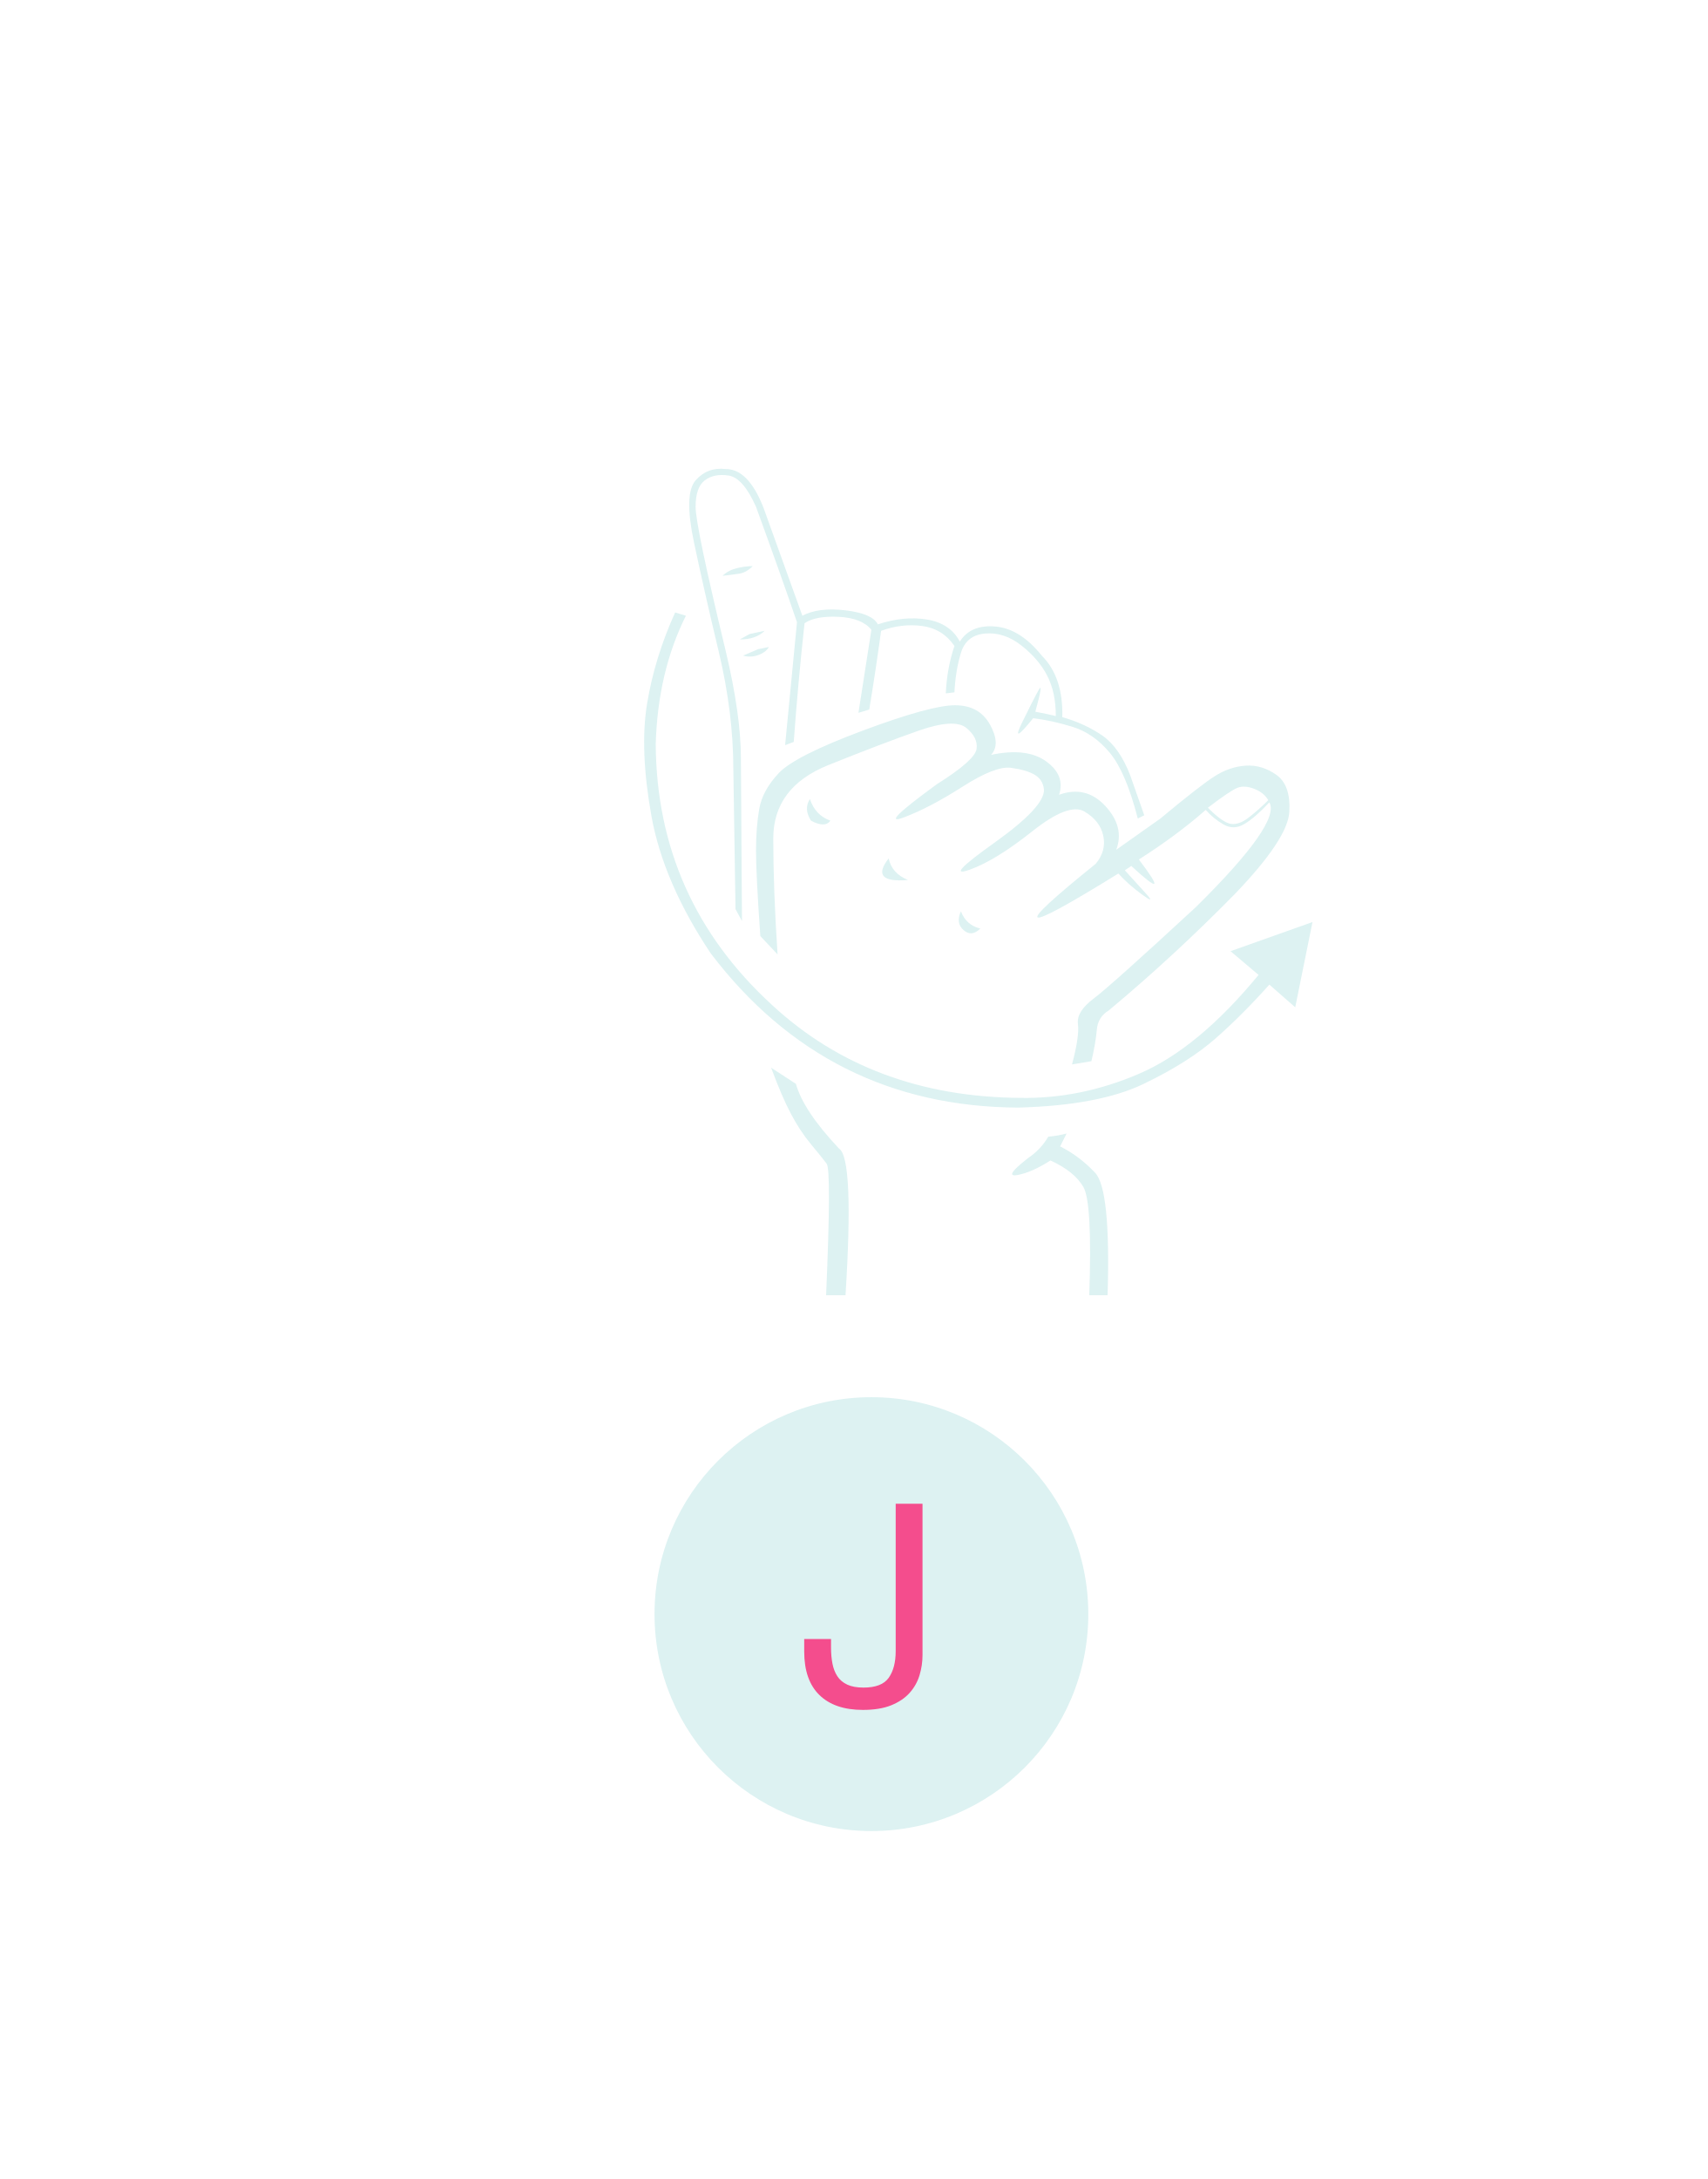
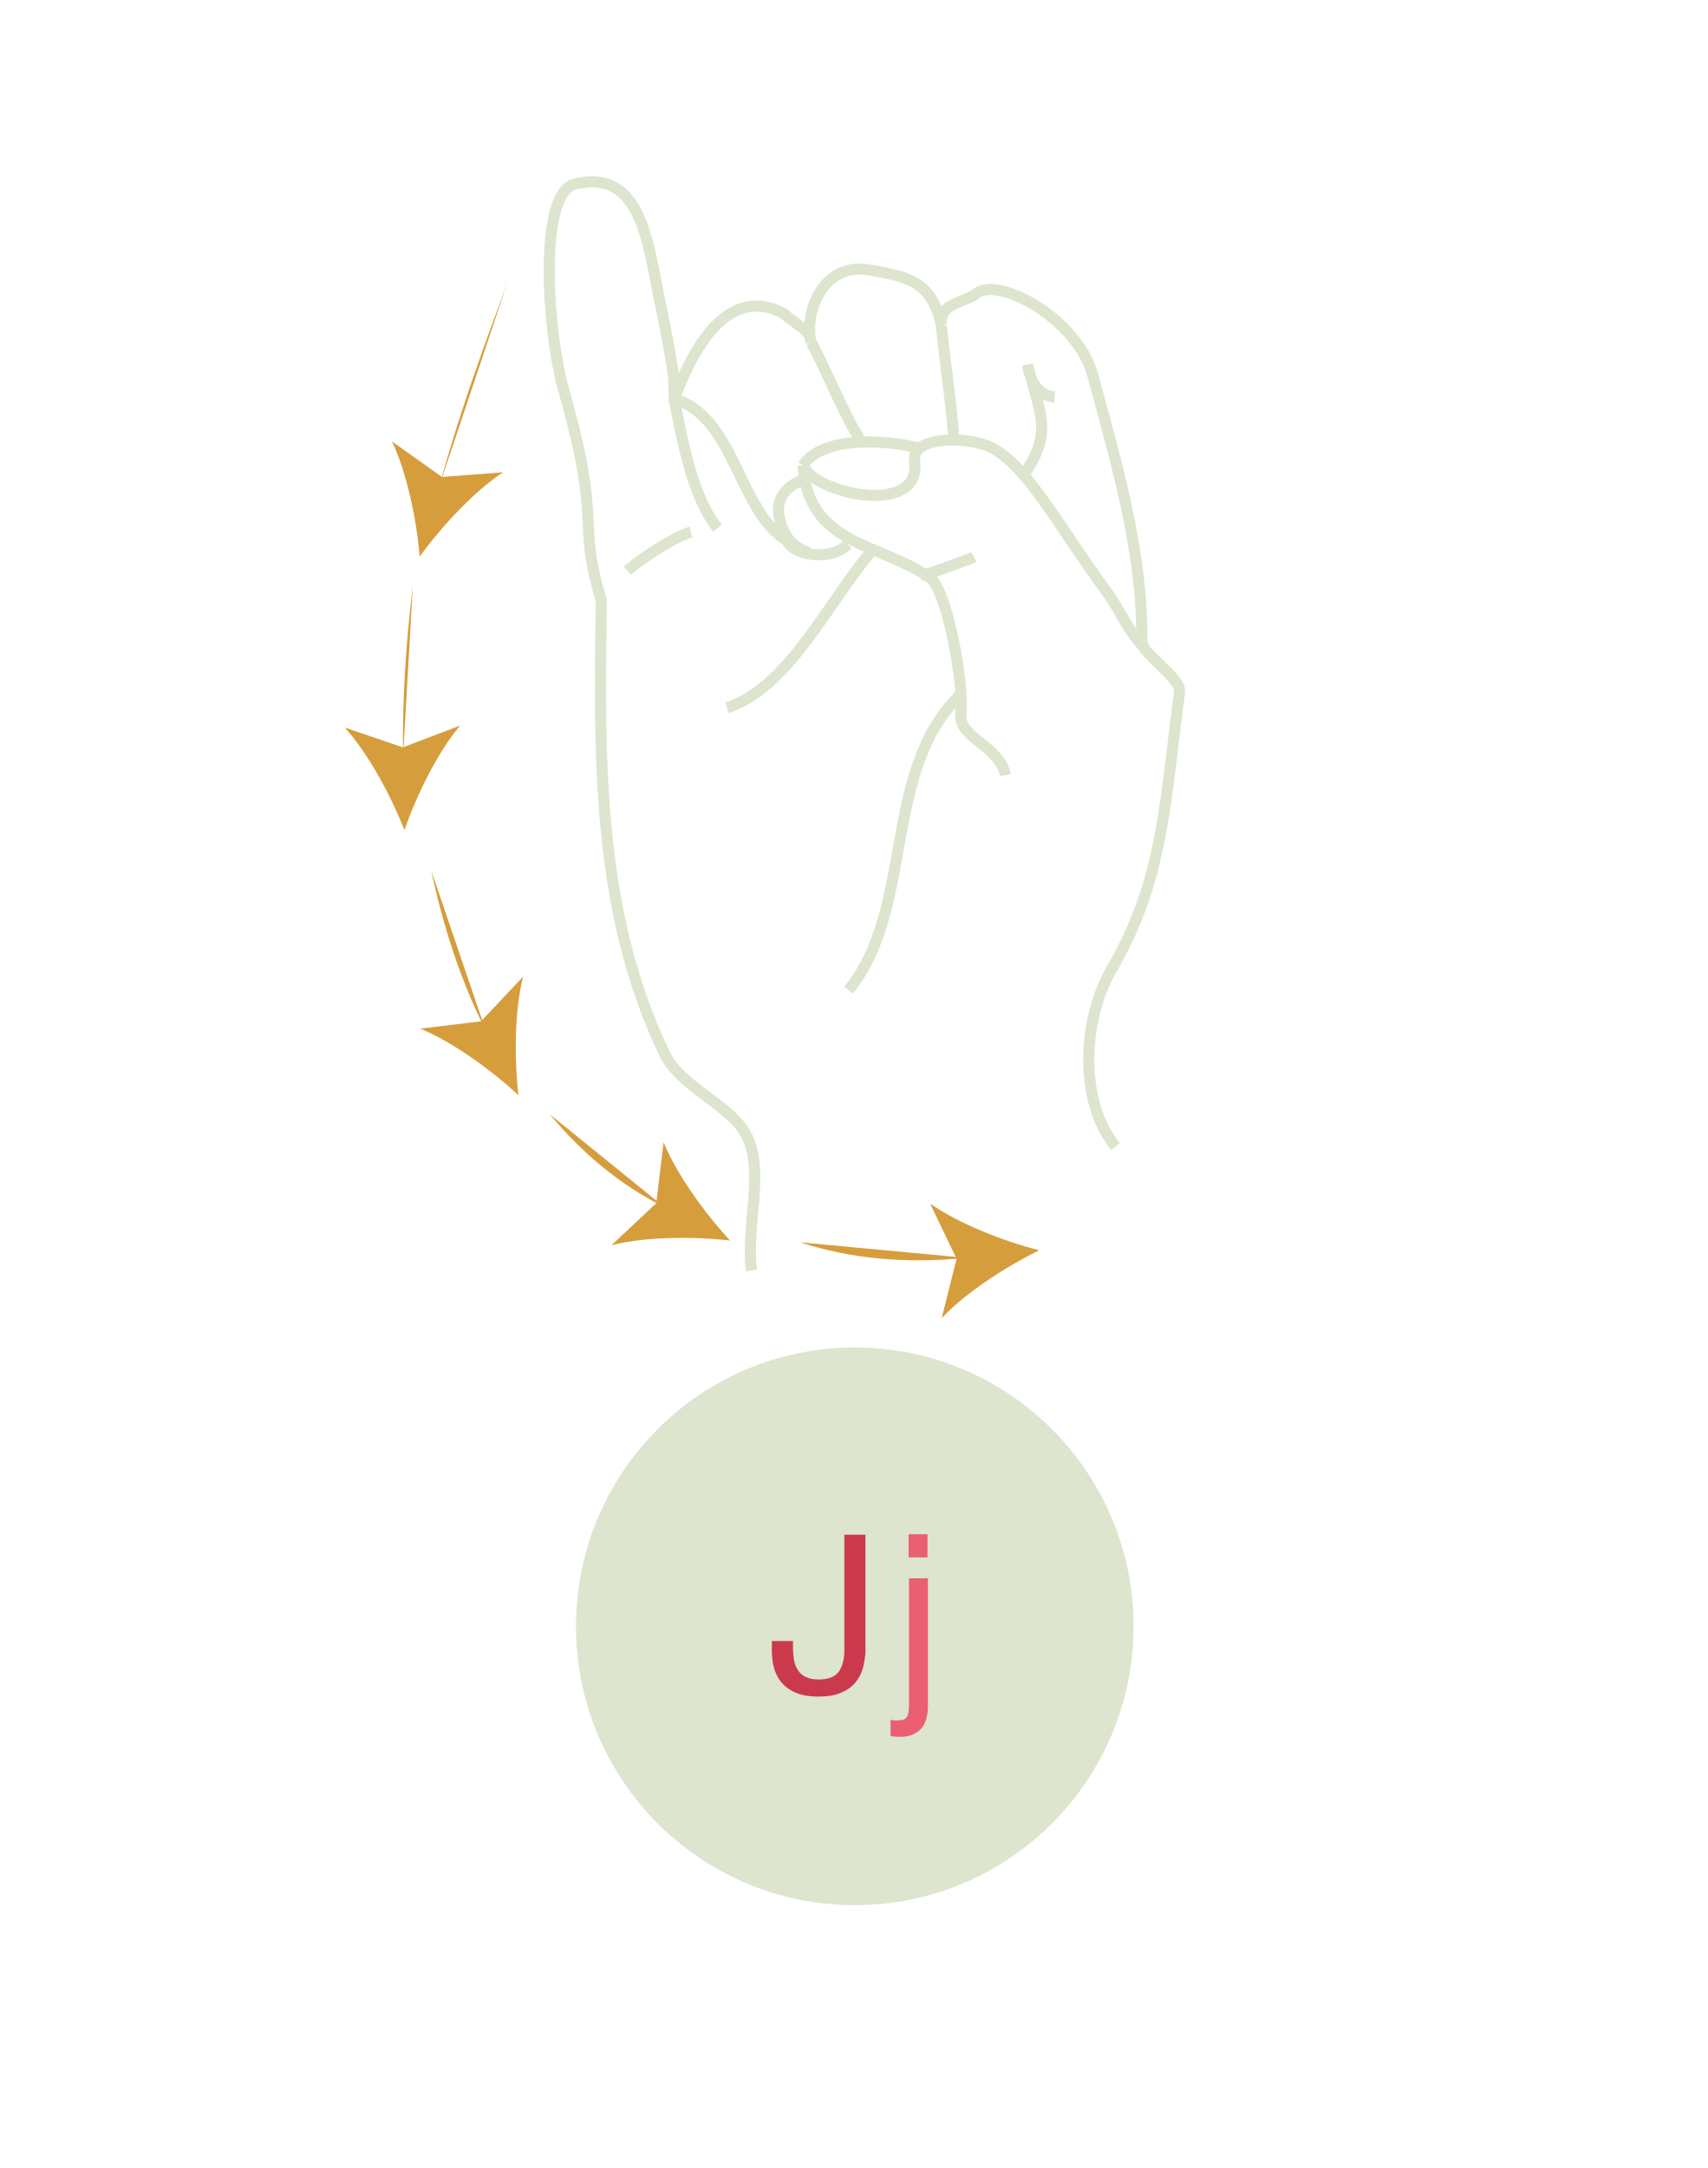
- <svg xmlns="http://www.w3.org/2000/svg" version="1.1" id="Layer_1" viewBox="0 -275 768 980" enable-background="new 0 -275 768 980" xml:space="preserve">
-   <circle fill="#DDF2F2" cx="391.994" cy="450.946" r="97.563" />
-   <polyline fill="none" points="270.221,314.855 270.221,-124.994 697.135,-124.994 697.135,314.855 " />
-   <g enable-background="new    ">
-     <path fill="#DDF2F2" d="M582.643,178.021L571,167.832c-8.088,9.059-16.176,17.146-24.256,24.256   c-8.088,7.12-18.844,13.91-32.262,20.376c-13.424,6.475-32.26,10.03-56.519,10.675c-57.245-0.318-103.332-23.446-138.26-69.374   c-14.236-21.347-23.126-41.964-26.682-61.854c-3.562-19.89-4.208-36.704-1.94-50.454c2.258-13.744,6.466-27.41,12.614-40.994   l4.852,1.456c-8.414,16.82-12.939,36.066-13.584,57.73c0.318,46.572,17.784,85.708,52.395,117.399   c29.752,27.494,66.948,41.404,111.58,41.723c18.109,0.323,35.976-3.314,53.605-10.916c17.624-7.597,35.493-22.393,53.606-44.389   l-12.613-10.674l36.871-13.098L582.643,178.021z M477.856,47.521c6.792,1.941,12.771,4.693,17.95,8.248   c5.168,3.562,9.376,9.542,12.613,17.949l6.307,17.95l-2.912,1.458c-3.562-13.901-7.762-23.771-12.614-29.594   c-4.852-5.822-10.43-9.704-16.738-11.642c-6.306-1.942-12.21-3.229-17.708-3.881c-6.792,8.414-8.489,9.141-5.094,2.183   c3.396-6.95,5.898-11.884,7.521-14.794c1.613-2.912,1.13,0.326-1.456,9.702c3.554,0.651,6.624,1.296,9.216,1.941   c0-7.109-1.296-13.174-3.88-18.191c-2.592-5.013-6.473-9.538-11.643-13.584c-5.178-4.042-10.598-5.822-16.252-5.339   c-5.662,0.486-9.3,3.396-10.916,8.732c-1.622,5.338-2.592,11.242-2.912,17.708l-3.88,0.484c0.318-7.437,1.614-14.555,3.88-21.347   c-3.562-5.17-8.414-8.164-14.554-8.974c-6.147-0.804-12.294-0.076-18.434,2.184c-1.624,11.969-3.396,23.771-5.336,35.414   l-4.853,1.456l5.822-37.355c-2.912-3.555-7.846-5.496-14.796-5.82c-6.958-0.318-12.052,0.65-15.282,2.91   c-1.939,17.792-3.562,35.58-4.852,53.364l-3.881,1.456l5.337-55.305c-4.851-14.226-10.998-31.531-18.435-51.908   c-3.88-8.731-8.004-13.416-12.372-14.067c-4.366-0.645-7.928,0.084-10.672,2.182c-2.75,2.108-4.124,6.064-4.124,11.886   c0,5.822,4.526,27.494,13.584,65.009c4.526,19.086,6.792,35.096,6.792,48.027l0.486,73.255l-2.912-5.337l-0.97-62.582   c0-17.138-2.185-34.846-6.551-53.122c-4.365-18.268-8.088-34.686-11.157-49.239c-3.078-14.555-2.834-23.849,0.728-27.896   c3.554-4.04,8.08-5.737,13.584-5.094c6.792,0,12.448,5.822,16.98,17.464c6.792,18.76,12.613,34.93,17.464,48.512   c4.852-2.584,11.317-3.396,19.405-2.426c8.08,0.971,12.933,3.078,14.555,6.307c7.762-2.584,15.116-3.312,22.074-2.185   c6.951,1.138,11.886,4.452,14.796,9.946c3.228-5.168,8.565-7.437,16.008-6.792c7.436,0.651,14.388,5.018,20.86,13.098   C475.104,26.342,478.174,35.559,477.856,47.521z M338.624-20.397c-1.939,1.939-3.964,3.077-6.063,3.396   c-2.108,0.326-4.608,0.652-7.521,0.97c1.614-1.615,3.714-2.743,6.307-3.396C333.933-20.072,336.358-20.397,338.624-20.397z    M343.96,8.71c-2.592,2.592-6.306,3.88-11.157,3.88l4.365-2.426L343.96,8.71z M345.9,15.986c-0.97,1.624-2.592,2.836-4.85,3.638   c-2.267,0.811-4.534,0.895-6.793,0.242l6.793-2.91L345.9,15.986z M445.836,64.5c10.672-2.26,18.92-1.29,24.742,2.91   c5.822,4.208,7.762,9.218,5.822,15.04c8.08-2.91,15.04-1.212,20.859,5.094c5.82,6.307,7.437,12.856,4.853,19.648l19.89-14.068   c11.643-9.704,19.725-16.01,24.256-18.92c4.525-2.912,9.219-4.526,14.07-4.852c4.85-0.318,9.459,1.052,13.826,4.124   c4.367,3.078,6.305,8.655,5.82,16.735c-0.484,8.088-8.656,20.376-24.498,36.872c-18.436,18.76-37.356,36.225-56.761,52.393   c-3.235,1.941-5.018,4.852-5.336,8.731c-0.325,3.88-1.138,8.574-2.426,14.068l-8.731,1.458c2.258-8.408,3.153-14.471,2.668-18.194   c-0.484-3.714,1.857-7.52,7.033-11.399c5.17-3.881,20.536-17.624,46.09-41.236c25.543-25.227,36.541-40.91,32.986-47.056   c-4.209,4.533-7.928,7.762-11.158,9.704c-3.234,1.939-6.387,2.023-9.457,0.241c-3.078-1.773-5.746-3.958-8.008-6.548   c-8.414,7.444-18.433,14.878-30.077,22.314c10.347,13.584,9.219,14.554-3.396,2.912l-2.91,1.939   c3.229,3.562,6.382,7.036,9.46,10.43c3.07,3.396,2.5,3.564-1.698,0.486c-4.208-3.07-7.762-6.224-10.672-9.46   c-44.958,27.82-48.354,26.364-10.188-4.366c3.229-3.88,4.366-8.08,3.396-12.613c-0.97-4.526-3.804-8.164-8.489-10.916   c-4.692-2.744-12.538,0.241-23.528,8.974c-11,8.731-20.376,14.478-28.138,17.222c-7.763,2.752-4.049-1.29,11.157-12.128   c15.198-10.832,22.635-18.836,22.316-24.014c-0.326-2.91-1.698-5.095-4.124-6.548c-2.424-1.456-5.988-2.502-10.672-3.154   c-4.692-0.643-11.968,2.184-21.83,8.49c-9.87,6.306-18.678,10.916-26.44,13.826c-7.762,2.911-2.752-2.101,15.04-15.041   c11.316-7.109,17.223-12.371,17.708-15.766c0.486-3.396-1.054-6.548-4.609-9.46c-3.562-2.91-10.673-2.502-21.345,1.212   c-10.672,3.723-24.256,8.9-40.75,15.526c-16.494,6.63-24.741,17.63-24.741,32.988c0,15.365,0.644,32.745,1.939,52.149l-7.762-8.246   c-1.296-18.436-1.94-31.208-1.94-38.326c0-7.109,0.486-13.416,1.456-18.92c0.97-5.496,3.882-10.832,8.732-16.01   c4.852-5.168,17.464-11.558,37.84-19.162c20.376-7.596,34.202-11.399,41.478-11.399c7.278,0,12.53,2.909,15.767,8.731   C448.58,56.738,448.748,61.272,445.836,64.5z M346.87,205.188l11.158,7.275c2.258,8.091,8.731,17.792,19.404,29.11   c4.525,2.91,5.495,24.9,2.911,65.977h-8.731c1.616-37.523,1.698-57.244,0.244-59.188c-1.456-1.941-3.807-4.852-7.036-8.73   c-3.236-3.881-6.23-8.406-8.974-13.586C353.094,220.875,350.101,213.92,346.87,205.188z M364.82,94.092   c-2.266-3.554-2.424-6.792-0.484-9.701c1.614,4.852,4.685,8.088,9.217,9.701C371.931,96.36,369.021,96.36,364.82,94.092z    M408.482,120.776c-11.645,0.968-14.555-2.26-8.732-9.704C400.721,115.606,403.63,118.834,408.482,120.776z M440.986,142.606   c-2.592,2.592-5.094,2.834-7.518,0.728c-2.427-2.102-2.834-4.928-1.213-8.49C433.868,139.05,436.78,141.634,440.986,142.606z    M489.984,307.547c0.97-27.816,0.076-44.068-2.668-48.754c-2.75-4.691-7.687-8.656-14.796-11.885   c-5.504,3.553-10.431,5.738-14.796,6.549c-4.366,0.801-2.834-1.699,4.607-7.52c3.882-2.594,6.952-5.824,9.218-9.705   c3.23-0.324,5.98-0.803,8.248-1.455c-0.651,1.289-1.622,3.229-2.909,5.82c5.821,2.91,11.073,6.867,15.766,11.885   c4.684,5.012,6.548,23.363,5.578,55.061h-8.248V307.547z M570.518,84.874c-1.297-2.258-3.398-3.958-6.309-5.094   c-2.91-1.128-5.418-1.29-7.52-0.484c-2.107,0.811-6.547,3.805-13.34,8.975c4.523,4.534,8.004,6.958,10.43,7.277   c2.426,0.324,5.094-0.644,8.004-2.912C564.693,90.378,567.604,87.784,570.518,84.874z" />
-   </g>
-   <g enable-background="new    ">
-     <path fill="#F44D8D" d="M413.648,478.402c-0.889,2.963-2.372,5.609-4.446,7.938c-2.076,2.33-4.826,4.191-8.256,5.588   c-3.43,1.398-7.684,2.098-12.764,2.098c-8.469,0-14.988-2.223-19.561-6.67c-4.571-4.445-6.859-10.984-6.859-19.623v-5.588h12.065   v3.809c0,2.625,0.21,5.039,0.636,7.238c0.423,2.205,1.164,4.111,2.223,5.717c1.058,1.609,2.54,2.857,4.445,3.746   c1.906,0.889,4.339,1.334,7.305,1.334c5.502,0,9.292-1.48,11.368-4.445c2.073-2.963,3.111-6.945,3.111-11.941v-66.299h12.066v68.08   C414.982,472.432,414.538,475.439,413.648,478.402z" />
-   </g>
+ <svg xmlns="http://www.w3.org/2000/svg" version="1.1" viewBox="0 0 768 975" enable-background="new 0 0 768 975" xml:space="preserve">
+   <circle fill="#DDE5CE" cx="384.5" cy="731.4" r="125.4" />
+   <path fill="#CB394D" d="M388 750.7c-0.7 2.3-1.9 4.4-3.5 6.3 -1.6 1.8-3.8 3.3-6.5 4.4 -2.7 1.1-6 1.6-10 1.6 -6.7 0-11.8-1.7-15.4-5.2s-5.4-8.6-5.4-15.4v-4.4h9.5v3c0 2.1 0.2 4 0.5 5.7 0.3 1.7 0.9 3.2 1.8 4.5 0.8 1.3 2 2.3 3.5 3 1.5 0.7 3.4 1.1 5.8 1.1 4.3 0 7.3-1.2 9-3.5 1.6-2.3 2.5-5.5 2.5-9.4v-52.2h9.5v53.6C389 746 388.7 748.4 388 750.7z" />
+   <path fill="#EA5F72" d="M413.9 777.9c-2.2 2.1-5.2 3.2-9 3.2 -1.5 0-3-0.1-4.3-0.4v-7.3c0.3 0.1 0.6 0.1 0.9 0.2 0.2 0 0.5 0.1 0.8 0.1h1.8c1.9 0 3.1-0.5 3.8-1.5 0.7-1 1-2.9 1-5.6v-56.8h8.5v58.2C417.2 772.5 416.1 775.8 413.9 777.9zM408.7 700.4v-10.4h8.5v10.4H408.7z" />
+   <path fill="none" stroke="#DDE5CE" stroke-width="5" stroke-miterlimit="10" d="M303.3 179.4c11.5-31.3 27.8-49.4 48.9-38.6 7.1 6.2 12.1 7.2 12.6 13.2 -3.2-14 5.7-36.3 26.3-32.6 18.4 3.3 27.6 5.3 32.3 24.4 -0.7-10 10.1-9.1 16.3-14.2 10.7-6.9 45.1 12.3 51.8 37 10.4 38.4 22.7 79.9 22.1 120 -0.1 5.3 17.8 16.3 17 22.6 -6.5 48.6-7.3 84.8-30.4 124.4 -13.7 23.4-14.7 60.3 1.6 80" />
+   <path fill="none" stroke="#DDE5CE" stroke-width="5" stroke-miterlimit="10" d="M361.2 209.3c2.4 36.2 34.4 34.7 57.1 50.5 7.6 5.3 15.5 47.6 13.9 61.1 -1.3 11 17.6 14.5 20 27.7" />
+   <path fill="none" stroke="#DDE5CE" stroke-width="5" stroke-miterlimit="10" d="M515.2 291.6c-7.2-6.7-12.3-18.5-16-23.5 -23-31.3-36.7-58.1-52.8-66.6 -10.4-5.5-36.5-5.6-35 5.7 3.6 25.7-45.5 14.7-50.1 2.1" />
+   <path fill="none" stroke="#DDE5CE" stroke-width="5" stroke-miterlimit="10" d="M415.3 258.7c0.5 0.2 21.7-7.6 22.8-8.2" />
+   <path fill="none" stroke="#DDE5CE" stroke-width="5" stroke-miterlimit="10" d="M433.1 311.3c-37 34.3-21.1 96.7-51.4 134" />
+   <path fill="none" stroke="#DDE5CE" stroke-width="5" stroke-miterlimit="10" d="M392.4 247.4c-19.5 22.7-37.7 62.1-65.4 70.9" />
+   <path fill="none" stroke="#DDE5CE" stroke-width="5" stroke-miterlimit="10" d="M414 201.7c-14.9-4-43.9-5.9-52.8 7.6" />
+   <path fill="none" stroke="#DDE5CE" stroke-width="5" stroke-miterlimit="10" d="M474.4 178.5c-7.6-0.5-11.2-7.5-12.2-14.4 6.1 23.6 11.5 30.4-2.2 50.3" />
+   <path fill="none" stroke="#DDE5CE" stroke-width="5" stroke-miterlimit="10" d="M423.4 145.7c-0.3 1.1 5.2 41.1 5.5 50.1" />
+   <path fill="none" stroke="#DDE5CE" stroke-width="5" stroke-miterlimit="10" d="M354 243.1c2.4 6.3 19 9.8 27.4 1.7" />
+   <path fill="none" stroke="#DDE5CE" stroke-width="5" stroke-miterlimit="10" d="M354 243.1c-21.7-12.8-23.4-55.7-50.7-63.7 0 0-0.6-17 0-7.3 0 0-0.5-8-6.5-36.7 -5.4-26.2-8.4-60-38.3-52.6 -16.6 4.1-12.2 66.8-5.1 92 7.1 25.2 9.9 39.7 10.9 54.8 0.9 13.1-0.1 19.1 6.2 40.6 -1.1 70.1-2.1 140 28.4 203.6 6.2 13 23.5 20.6 33 31.2 14.7 16.2 3 43.6 6.2 66.4" />
+   <path fill="none" stroke="#DDE5CE" stroke-width="5" stroke-miterlimit="10" d="M364.8 153.9c3.9 5.8 18.9 42 22.8 43.9" />
+   <path fill="none" stroke="#DDE5CE" stroke-width="5" stroke-miterlimit="10" d="M322.8 237.5c-11-13.1-16.1-39.9-19.5-58.1" />
+   <path fill="none" stroke="#DDE5CE" stroke-width="5" stroke-miterlimit="10" d="M282.2 256.7c8-7 22.3-15.7 28.6-17.4" />
+   <path fill="none" stroke="#DDE5CE" stroke-width="5" stroke-miterlimit="10" d="M329.7 234" />
+   <path fill="none" stroke="#DDE5CE" stroke-width="5" stroke-miterlimit="10" d="M360.7 215.9c-7.5 3.3-12.2 8.9-10 17.5 2.2 8.6 5.9 12.7 13.1 15" />
+   <path fill="#D69D3C" d="M228.8 125.5c-3.4 10.5-18.2 46.3-31.2 93.1" />
+   <path fill="#D69D3C" d="M188.8 250.3c-1.4-16.5-5.7-37.6-12.5-51.8l22.5 16 27.5-2.1C213.1 221.1 198.5 236.9 188.8 250.3z" />
+   <path fill="#D69D3C" d="M185.7 263.6c-3 24.3-4.8 50.4-4.4 76.8" />
+   <path fill="#D69D3C" d="M181.9 373.3c-6-15.4-16.2-34.4-26.8-46.1l26.1 8.9 25.8-9.8C196.8 338.3 187.4 357.7 181.9 373.3z" />
+   <path fill="#D69D3C" d="M194 391.6c5.4 25.1 13.2 49.5 24.4 71.6" />
+   <path fill="#D69D3C" d="M233.2 492.5c-12.1-11.2-29.5-23.9-44.2-29.9l27.4-3.3 18.9-20.1C231.4 454.6 231.3 476.1 233.2 492.5z" />
+   <path fill="#D69D3C" d="M247.3 501.1c14.2 17.1 31.2 31.6 51.7 41.9" />
+   <path fill="#D69D3C" d="M328.4 557.9c-16.4-1.9-38-1.8-53.3 2.1l20.1-18.9 3.3-27.4C304.5 528.4 317.2 545.8 328.4 557.9z" />
+   <path fill="#D69D3C" d="M359.9 558.7c21.8 7.1 46.6 9.8 74.8 7" />
+   <path fill="#D69D3C" d="M467.4 562.3c-14.8 7.3-32.9 18.9-43.8 30.5l6.7-26.7 -11.9-24.8C431.4 550.4 451.5 558.2 467.4 562.3z" />
</svg>
